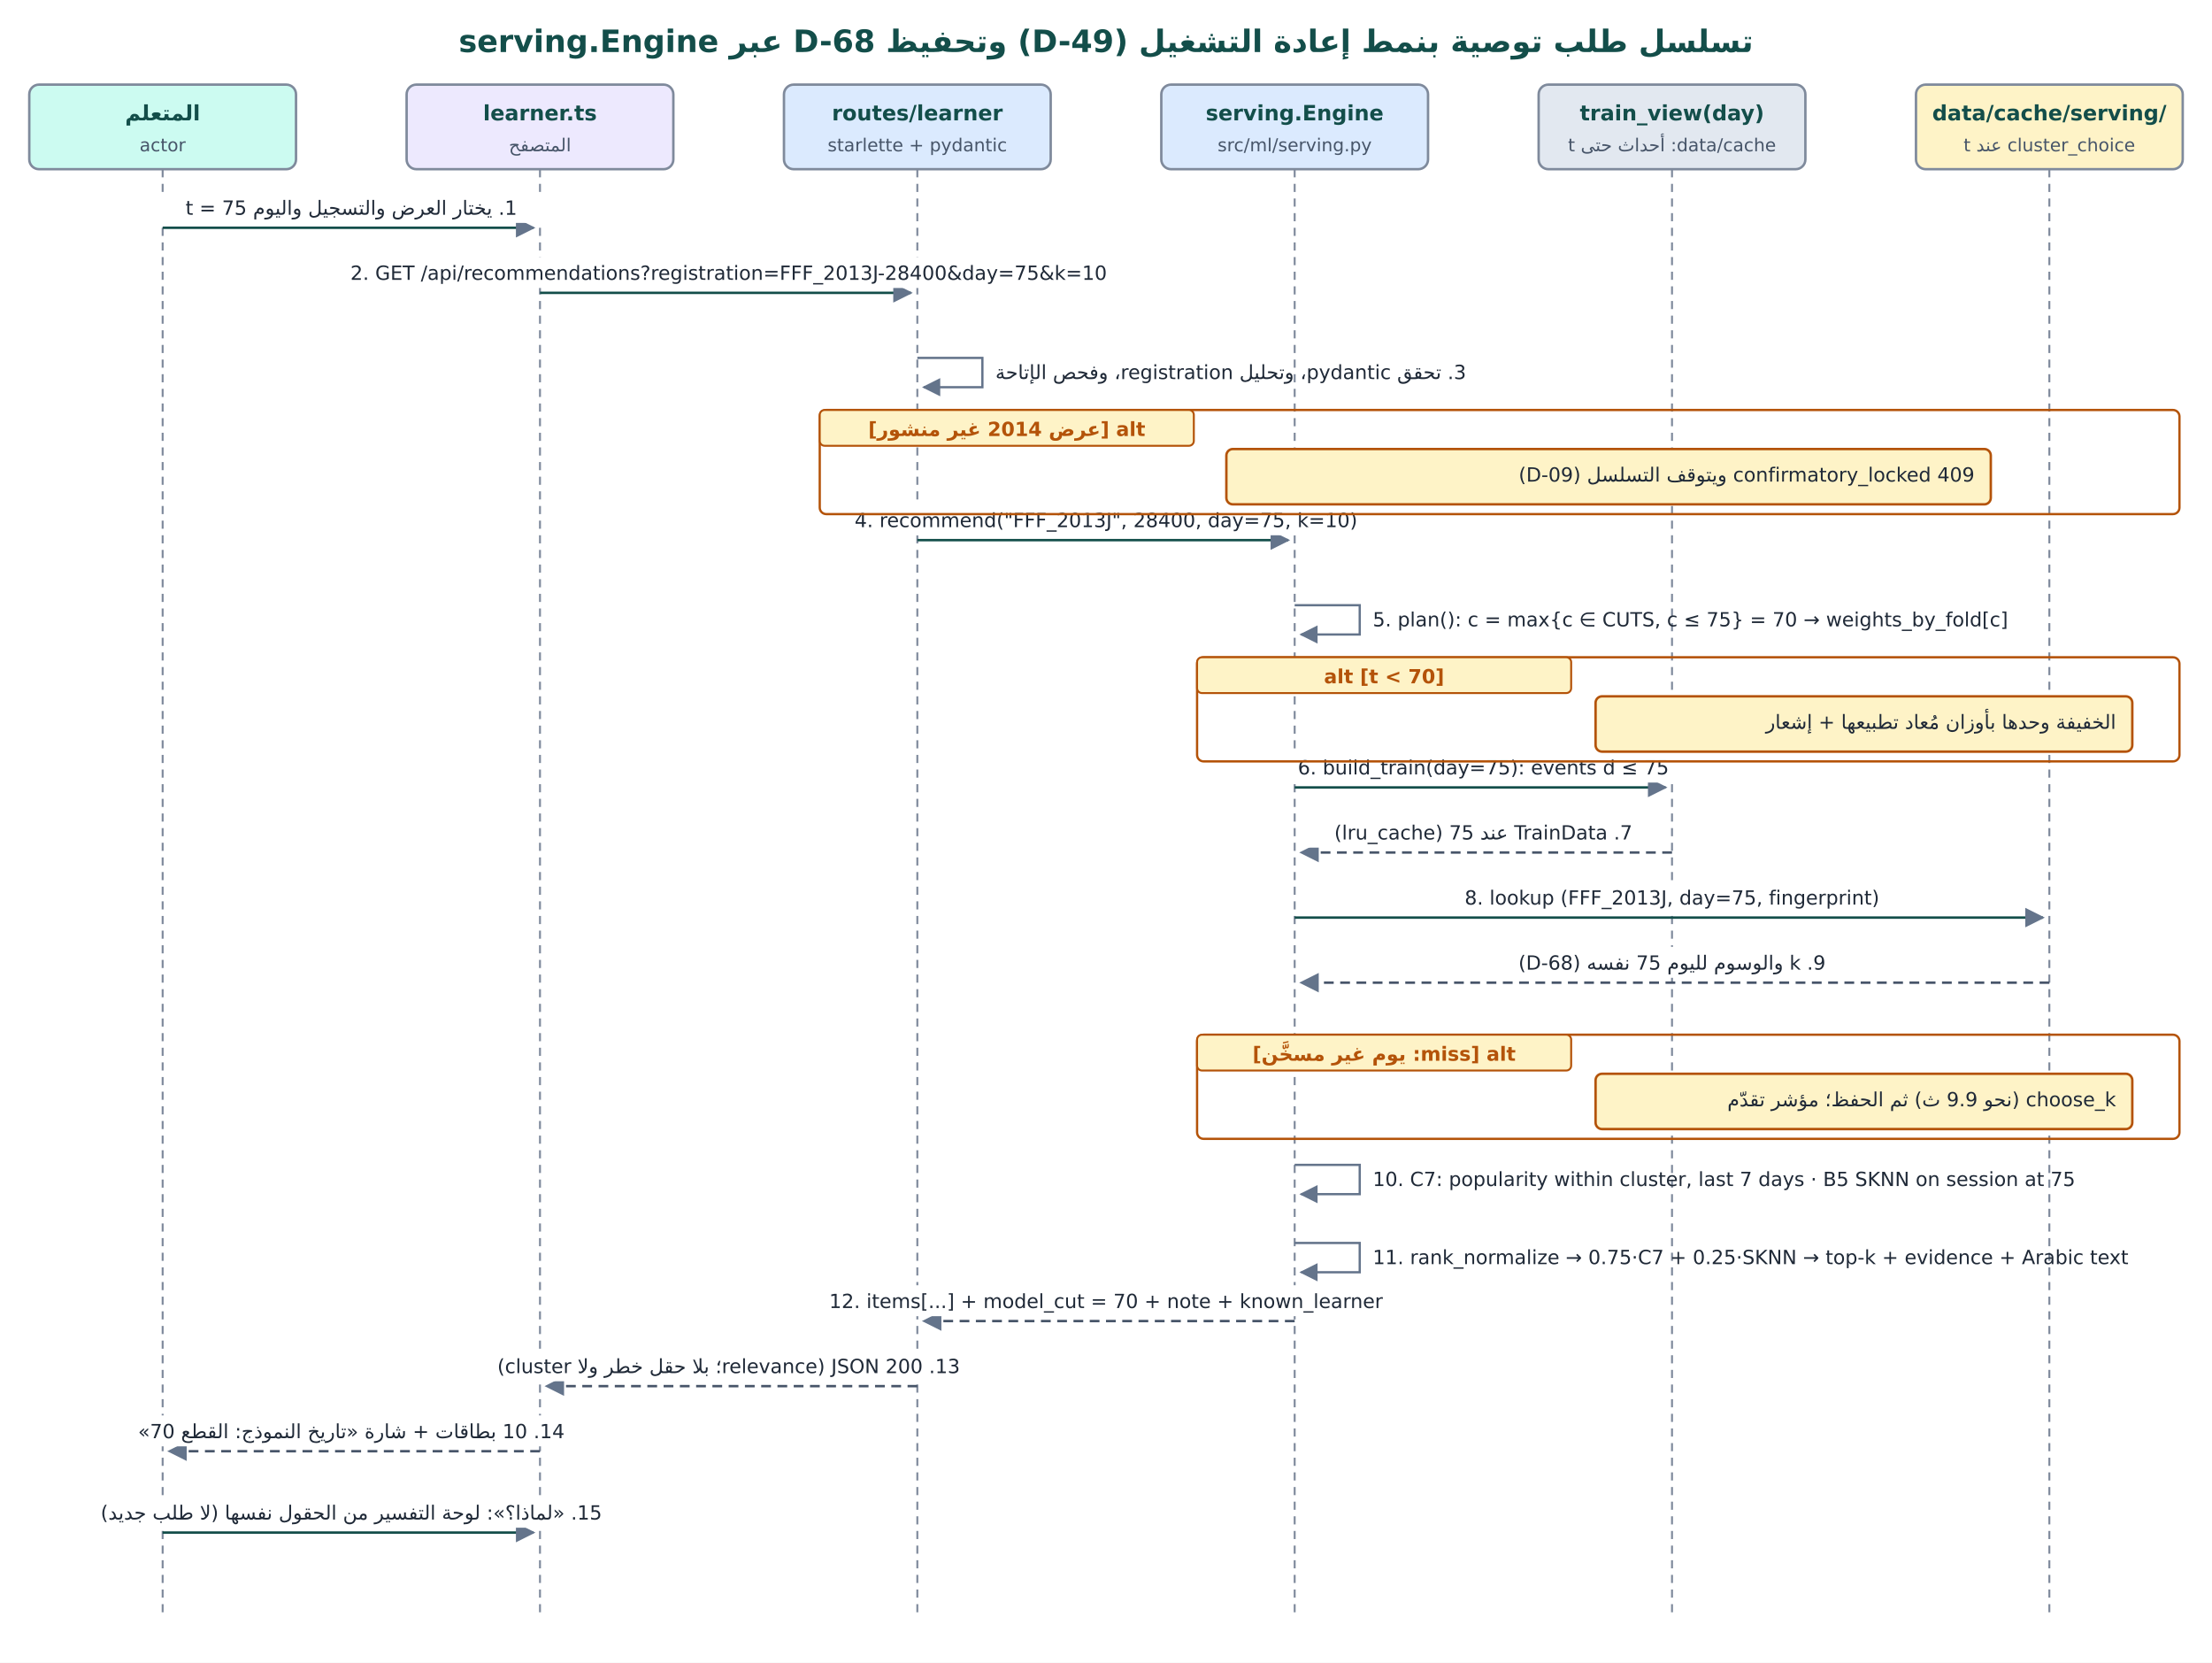
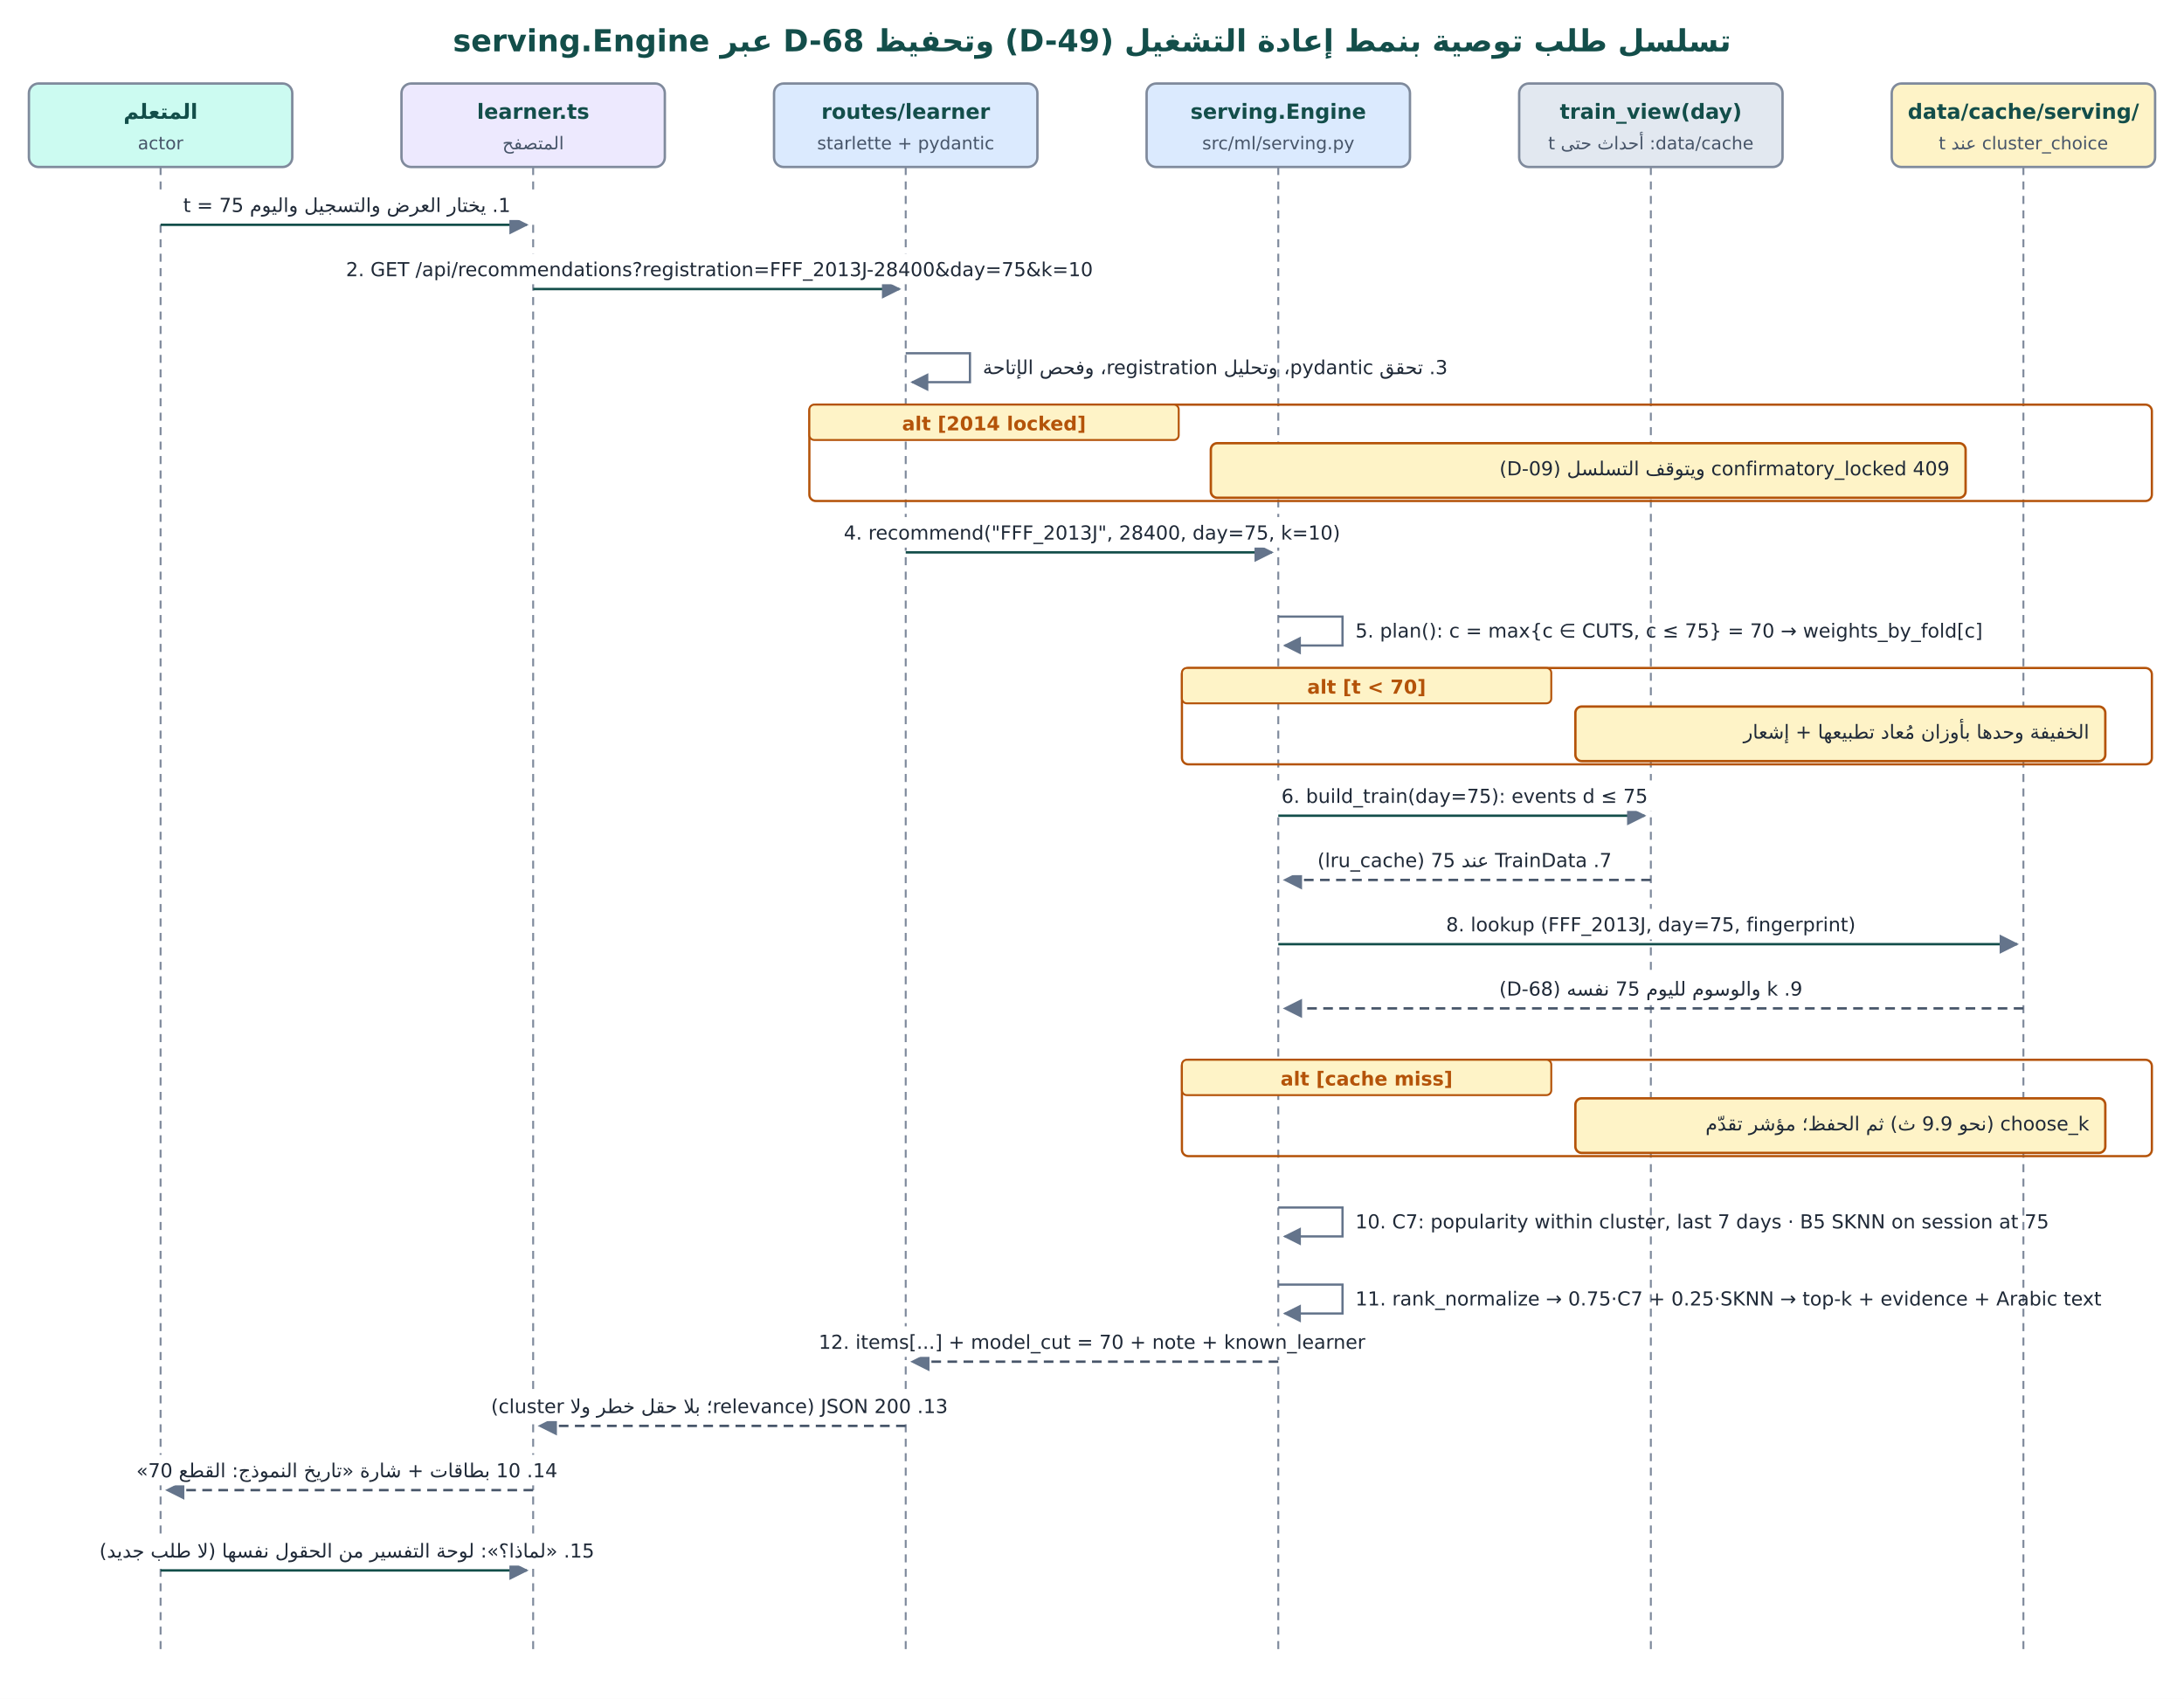
- <svg xmlns="http://www.w3.org/2000/svg" width="1360" height="1022" viewBox="0 0 1360 1022" font-family="DejaVu Sans, Arial, sans-serif">
+ <svg xmlns="http://www.w3.org/2000/svg" width="1360" height="1058" viewBox="0 0 1360 1058" font-family="DejaVu Sans, Arial, sans-serif">
  <defs>
    <marker id="arr" viewBox="0 0 10 10" refX="9" refY="5" markerWidth="8" markerHeight="8" orient="auto-start-reverse">
      <path d="M0,0 L10,5 L0,10 z" fill="#64748B" />
    </marker>
    <marker id="arrs" viewBox="0 0 10 10" refX="1" refY="5" markerWidth="8" markerHeight="8" orient="auto-start-reverse">
      <path d="M0,0 L10,5 L0,10 z" fill="#64748B" />
    </marker>
    <marker id="arrp" viewBox="0 0 10 10" refX="9" refY="5" markerWidth="8" markerHeight="8" orient="auto-start-reverse">
      <path d="M0,0 L10,5 L0,10 z" fill="#0F766E" />
    </marker>
    <marker id="arra" viewBox="0 0 10 10" refX="9" refY="5" markerWidth="8" markerHeight="8" orient="auto-start-reverse">
      <path d="M0,0 L10,5 L0,10 z" fill="#B45309" />
    </marker>
    <marker id="open" viewBox="0 0 12 12" refX="11" refY="6" markerWidth="10" markerHeight="10" orient="auto-start-reverse">
      <path d="M0,0 L11,6 L0,12" fill="none" stroke="#64748B" stroke-width="1.5" />
    </marker>
  </defs>
-   <rect x="0" y="0" width="1360" height="1022" fill="#ffffff" />
+   <rect x="0" y="0" width="1360" height="1058" fill="#ffffff" />
  <text x="680.0" y="32" font-family="DejaVu Sans, Arial, sans-serif" font-size="19" font-weight="bold" fill="#134E4A" text-anchor="middle" direction="rtl">تسلسل طلب توصية بنمط إعادة التشغيل (D-49) وتحفيظ D-68 عبر serving.Engine</text>
  <rect x="18.0" y="52" width="164" height="52" rx="6" fill="#CCFBF1" stroke="#7F8A9C" stroke-width="1.5" />
  <text x="100.0" y="74" font-family="DejaVu Sans, Arial, sans-serif" font-size="13" font-weight="bold" fill="#134E4A" text-anchor="middle" direction="rtl">المتعلم</text>
  <text x="100.0" y="93" font-family="DejaVu Sans, Arial, sans-serif" font-size="11" font-weight="normal" fill="#475569" text-anchor="middle">actor</text>
-   <line x1="100.0" y1="104" x2="100.0" y2="992" stroke="#7F8A9C" stroke-width="1.2" stroke-dasharray="5 4" />
+   <line x1="100.0" y1="104" x2="100.0" y2="1028" stroke="#7F8A9C" stroke-width="1.2" stroke-dasharray="5 4" />
  <rect x="250.0" y="52" width="164" height="52" rx="6" fill="#EDE9FE" stroke="#7F8A9C" stroke-width="1.5" />
  <text x="332.0" y="74" font-family="DejaVu Sans, Arial, sans-serif" font-size="13" font-weight="bold" fill="#134E4A" text-anchor="middle">learner.ts</text>
  <text x="332.0" y="93" font-family="DejaVu Sans, Arial, sans-serif" font-size="11" font-weight="normal" fill="#475569" text-anchor="middle" direction="rtl">المتصفح</text>
-   <line x1="332.0" y1="104" x2="332.0" y2="992" stroke="#7F8A9C" stroke-width="1.2" stroke-dasharray="5 4" />
+   <line x1="332.0" y1="104" x2="332.0" y2="1028" stroke="#7F8A9C" stroke-width="1.2" stroke-dasharray="5 4" />
  <rect x="482.0" y="52" width="164" height="52" rx="6" fill="#DBEAFE" stroke="#7F8A9C" stroke-width="1.5" />
  <text x="564.0" y="74" font-family="DejaVu Sans, Arial, sans-serif" font-size="13" font-weight="bold" fill="#134E4A" text-anchor="middle">routes/learner</text>
  <text x="564.0" y="93" font-family="DejaVu Sans, Arial, sans-serif" font-size="11" font-weight="normal" fill="#475569" text-anchor="middle">starlette + pydantic</text>
-   <line x1="564.0" y1="104" x2="564.0" y2="992" stroke="#7F8A9C" stroke-width="1.2" stroke-dasharray="5 4" />
+   <line x1="564.0" y1="104" x2="564.0" y2="1028" stroke="#7F8A9C" stroke-width="1.2" stroke-dasharray="5 4" />
  <rect x="714.0" y="52" width="164" height="52" rx="6" fill="#DBEAFE" stroke="#7F8A9C" stroke-width="1.5" />
  <text x="796.0" y="74" font-family="DejaVu Sans, Arial, sans-serif" font-size="13" font-weight="bold" fill="#134E4A" text-anchor="middle">serving.Engine</text>
  <text x="796.0" y="93" font-family="DejaVu Sans, Arial, sans-serif" font-size="11" font-weight="normal" fill="#475569" text-anchor="middle">src/ml/serving.py</text>
-   <line x1="796.0" y1="104" x2="796.0" y2="992" stroke="#7F8A9C" stroke-width="1.2" stroke-dasharray="5 4" />
+   <line x1="796.0" y1="104" x2="796.0" y2="1028" stroke="#7F8A9C" stroke-width="1.2" stroke-dasharray="5 4" />
  <rect x="946.0" y="52" width="164" height="52" rx="6" fill="#E2E8F0" stroke="#7F8A9C" stroke-width="1.5" />
  <text x="1028.0" y="74" font-family="DejaVu Sans, Arial, sans-serif" font-size="13" font-weight="bold" fill="#134E4A" text-anchor="middle">train_view(day)</text>
  <text x="1028.0" y="93" font-family="DejaVu Sans, Arial, sans-serif" font-size="11" font-weight="normal" fill="#475569" text-anchor="middle" direction="rtl">data/cache: أحداث حتى t</text>
-   <line x1="1028.0" y1="104" x2="1028.0" y2="992" stroke="#7F8A9C" stroke-width="1.2" stroke-dasharray="5 4" />
+   <line x1="1028.0" y1="104" x2="1028.0" y2="1028" stroke="#7F8A9C" stroke-width="1.2" stroke-dasharray="5 4" />
  <rect x="1178.0" y="52" width="164" height="52" rx="6" fill="#FEF3C7" stroke="#7F8A9C" stroke-width="1.5" />
  <text x="1260.0" y="74" font-family="DejaVu Sans, Arial, sans-serif" font-size="13" font-weight="bold" fill="#134E4A" text-anchor="middle">data/cache/serving/</text>
  <text x="1260.0" y="93" font-family="DejaVu Sans, Arial, sans-serif" font-size="11" font-weight="normal" fill="#475569" text-anchor="middle" direction="rtl">cluster_choice عند t</text>
-   <line x1="1260.0" y1="104" x2="1260.0" y2="992" stroke="#7F8A9C" stroke-width="1.2" stroke-dasharray="5 4" />
+   <line x1="1260.0" y1="104" x2="1260.0" y2="1028" stroke="#7F8A9C" stroke-width="1.2" stroke-dasharray="5 4" />
  <line x1="100.0" y1="140" x2="328.0" y2="140" stroke="#134E4A" stroke-width="1.5" marker-end="url(#arr)" />
  <rect x="82.24" y="118" width="267.52" height="19" rx="3" fill="#ffffff" stroke="#ffffff" stroke-width="0" />
  <text x="216.0" y="132" font-family="DejaVu Sans, Arial, sans-serif" font-size="12" font-weight="normal" fill="#1F2937" text-anchor="middle" direction="rtl">1. يختار العرض والتسجيل واليوم t = 75</text>
  <line x1="332.0" y1="180" x2="560.0" y2="180" stroke="#134E4A" stroke-width="1.5" marker-end="url(#arr)" />
  <rect x="206.36" y="158" width="483.28" height="19" rx="3" fill="#ffffff" stroke="#ffffff" stroke-width="0" />
  <text x="448.0" y="172" font-family="DejaVu Sans, Arial, sans-serif" font-size="12" font-weight="normal" fill="#1F2937" text-anchor="middle">2. GET /api/recommendations?registration=FFF_2013J-28400&amp;day=75&amp;k=10</text>
  <path d="M564.0,220 L604.0,220 L604.0,238 L568.0,238" fill="none" stroke="#64748B" stroke-width="1.4" marker-end="url(#arr)" />
  <text x="612.0" y="233" font-family="DejaVu Sans, Arial, sans-serif" font-size="12" font-weight="normal" fill="#1F2937" text-anchor="end" direction="rtl">3. تحقق pydantic، وتحليل registration، وفحص الإتاحة</text>
-   <line x1="564.0" y1="332" x2="792.0" y2="332" stroke="#134E4A" stroke-width="1.5" marker-end="url(#arr)" />
-   <rect x="514.92" y="310" width="330.16" height="19" rx="3" fill="#ffffff" stroke="#ffffff" stroke-width="0" />
-   <text x="680.0" y="324" font-family="DejaVu Sans, Arial, sans-serif" font-size="12" font-weight="normal" fill="#1F2937" text-anchor="middle">4. recommend("FFF_2013J", 28400, day=75, k=10)</text>
-   <path d="M796.0,372 L836.0,372 L836.0,390 L800.0,390" fill="none" stroke="#64748B" stroke-width="1.4" marker-end="url(#arr)" />
-   <text x="844.0" y="385" font-family="DejaVu Sans, Arial, sans-serif" font-size="12" font-weight="normal" fill="#1F2937" text-anchor="start">5. plan(): c = max{c ∈ CUTS, c ≤ 75} = 70 → weights_by_fold[c]</text>
-   <line x1="796.0" y1="484" x2="1024.0" y2="484" stroke="#134E4A" stroke-width="1.5" marker-end="url(#arr)" />
-   <rect x="778.24" y="462" width="267.52" height="19" rx="3" fill="#ffffff" stroke="#ffffff" stroke-width="0" />
-   <text x="912.0" y="476" font-family="DejaVu Sans, Arial, sans-serif" font-size="12" font-weight="normal" fill="#1F2937" text-anchor="middle">6. build_train(day=75): events d ≤ 75</text>
-   <line x1="1028.0" y1="524" x2="800.0" y2="524" stroke="#475569" stroke-width="1.5" stroke-dasharray="6 4" marker-end="url(#arr)" />
-   <rect x="799.12" y="502" width="225.76" height="19" rx="3" fill="#ffffff" stroke="#ffffff" stroke-width="0" />
-   <text x="912.0" y="516" font-family="DejaVu Sans, Arial, sans-serif" font-size="12" font-weight="normal" fill="#1F2937" text-anchor="middle" direction="rtl">7. TrainData عند 75 (lru_cache)</text>
-   <line x1="796.0" y1="564" x2="1256.0" y2="564" stroke="#134E4A" stroke-width="1.5" marker-end="url(#arr)" />
-   <rect x="876.84" y="542" width="302.32" height="19" rx="3" fill="#ffffff" stroke="#ffffff" stroke-width="0" />
-   <text x="1028.0" y="556" font-family="DejaVu Sans, Arial, sans-serif" font-size="12" font-weight="normal" fill="#1F2937" text-anchor="middle">8. lookup (FFF_2013J, day=75, fingerprint)</text>
-   <line x1="1260.0" y1="604" x2="800.0" y2="604" stroke="#475569" stroke-width="1.5" stroke-dasharray="6 4" marker-end="url(#arr)" />
-   <rect x="908.16" y="582" width="239.68" height="19" rx="3" fill="#ffffff" stroke="#ffffff" stroke-width="0" />
-   <text x="1028.0" y="596" font-family="DejaVu Sans, Arial, sans-serif" font-size="12" font-weight="normal" fill="#1F2937" text-anchor="middle" direction="rtl">9. k والوسوم لليوم 75 نفسه (D-68)</text>
-   <path d="M796.0,716 L836.0,716 L836.0,734 L800.0,734" fill="none" stroke="#64748B" stroke-width="1.4" marker-end="url(#arr)" />
-   <text x="844.0" y="729" font-family="DejaVu Sans, Arial, sans-serif" font-size="12" font-weight="normal" fill="#1F2937" text-anchor="start">10. C7: popularity within cluster, last 7 days · B5 SKNN on session at 75</text>
-   <path d="M796.0,764 L836.0,764 L836.0,782 L800.0,782" fill="none" stroke="#64748B" stroke-width="1.4" marker-end="url(#arr)" />
-   <text x="844.0" y="777" font-family="DejaVu Sans, Arial, sans-serif" font-size="12" font-weight="normal" fill="#1F2937" text-anchor="start">11. rank_normalize → 0.75·C7 + 0.25·SKNN → top-k + evidence + Arabic text</text>
-   <line x1="796.0" y1="812" x2="568.0" y2="812" stroke="#475569" stroke-width="1.5" stroke-dasharray="6 4" marker-end="url(#arr)" />
-   <rect x="487.08" y="790" width="385.84" height="19" rx="3" fill="#ffffff" stroke="#ffffff" stroke-width="0" />
-   <text x="680.0" y="804" font-family="DejaVu Sans, Arial, sans-serif" font-size="12" font-weight="normal" fill="#1F2937" text-anchor="middle">12. items[...] + model_cut = 70 + note + known_learner</text>
-   <line x1="564.0" y1="852" x2="336.0" y2="852" stroke="#475569" stroke-width="1.5" stroke-dasharray="6 4" marker-end="url(#arr)" />
-   <rect x="272.48" y="830" width="351.04" height="19" rx="3" fill="#ffffff" stroke="#ffffff" stroke-width="0" />
-   <text x="448.0" y="844" font-family="DejaVu Sans, Arial, sans-serif" font-size="12" font-weight="normal" fill="#1F2937" text-anchor="middle" direction="rtl">13. 200 JSON (relevance؛ بلا حقل خطر ولا cluster)</text>
-   <line x1="332.0" y1="892" x2="104.0" y2="892" stroke="#475569" stroke-width="1.5" stroke-dasharray="6 4" marker-end="url(#arr)" />
-   <rect x="50.92" y="870" width="330.16" height="19" rx="3" fill="#ffffff" stroke="#ffffff" stroke-width="0" />
-   <text x="216.0" y="884" font-family="DejaVu Sans, Arial, sans-serif" font-size="12" font-weight="normal" fill="#1F2937" text-anchor="middle" direction="rtl">14. 10 بطاقات + شارة «تاريخ النموذج: القطع 70»</text>
-   <line x1="100.0" y1="942" x2="328.0" y2="942" stroke="#134E4A" stroke-width="1.5" marker-end="url(#arr)" />
-   <rect x="16.12" y="920" width="399.76" height="19" rx="3" fill="#ffffff" stroke="#ffffff" stroke-width="0" />
-   <text x="216.0" y="934" font-family="DejaVu Sans, Arial, sans-serif" font-size="12" font-weight="normal" fill="#1F2937" text-anchor="middle" direction="rtl">15. «لماذا؟»: لوحة التفسير من الحقول نفسها (لا طلب جديد)</text>
-   <rect x="504.0" y="252" width="836.0" height="64" rx="4" fill="none" stroke="#B45309" stroke-width="1.4" />
+   <line x1="564.0" y1="344" x2="792.0" y2="344" stroke="#134E4A" stroke-width="1.5" marker-end="url(#arr)" />
+   <rect x="514.92" y="322" width="330.16" height="19" rx="3" fill="#ffffff" stroke="#ffffff" stroke-width="0" />
+   <text x="680.0" y="336" font-family="DejaVu Sans, Arial, sans-serif" font-size="12" font-weight="normal" fill="#1F2937" text-anchor="middle">4. recommend("FFF_2013J", 28400, day=75, k=10)</text>
+   <path d="M796.0,384 L836.0,384 L836.0,402 L800.0,402" fill="none" stroke="#64748B" stroke-width="1.4" marker-end="url(#arr)" />
+   <text x="844.0" y="397" font-family="DejaVu Sans, Arial, sans-serif" font-size="12" font-weight="normal" fill="#1F2937" text-anchor="start">5. plan(): c = max{c ∈ CUTS, c ≤ 75} = 70 → weights_by_fold[c]</text>
+   <line x1="796.0" y1="508" x2="1024.0" y2="508" stroke="#134E4A" stroke-width="1.5" marker-end="url(#arr)" />
+   <rect x="778.24" y="486" width="267.52" height="19" rx="3" fill="#ffffff" stroke="#ffffff" stroke-width="0" />
+   <text x="912.0" y="500" font-family="DejaVu Sans, Arial, sans-serif" font-size="12" font-weight="normal" fill="#1F2937" text-anchor="middle">6. build_train(day=75): events d ≤ 75</text>
+   <line x1="1028.0" y1="548" x2="800.0" y2="548" stroke="#475569" stroke-width="1.5" stroke-dasharray="6 4" marker-end="url(#arr)" />
+   <rect x="799.12" y="526" width="225.76" height="19" rx="3" fill="#ffffff" stroke="#ffffff" stroke-width="0" />
+   <text x="912.0" y="540" font-family="DejaVu Sans, Arial, sans-serif" font-size="12" font-weight="normal" fill="#1F2937" text-anchor="middle" direction="rtl">7. TrainData عند 75 (lru_cache)</text>
+   <line x1="796.0" y1="588" x2="1256.0" y2="588" stroke="#134E4A" stroke-width="1.5" marker-end="url(#arr)" />
+   <rect x="876.84" y="566" width="302.32" height="19" rx="3" fill="#ffffff" stroke="#ffffff" stroke-width="0" />
+   <text x="1028.0" y="580" font-family="DejaVu Sans, Arial, sans-serif" font-size="12" font-weight="normal" fill="#1F2937" text-anchor="middle">8. lookup (FFF_2013J, day=75, fingerprint)</text>
+   <line x1="1260.0" y1="628" x2="800.0" y2="628" stroke="#475569" stroke-width="1.5" stroke-dasharray="6 4" marker-end="url(#arr)" />
+   <rect x="908.16" y="606" width="239.68" height="19" rx="3" fill="#ffffff" stroke="#ffffff" stroke-width="0" />
+   <text x="1028.0" y="620" font-family="DejaVu Sans, Arial, sans-serif" font-size="12" font-weight="normal" fill="#1F2937" text-anchor="middle" direction="rtl">9. k والوسوم لليوم 75 نفسه (D-68)</text>
+   <path d="M796.0,752 L836.0,752 L836.0,770 L800.0,770" fill="none" stroke="#64748B" stroke-width="1.4" marker-end="url(#arr)" />
+   <text x="844.0" y="765" font-family="DejaVu Sans, Arial, sans-serif" font-size="12" font-weight="normal" fill="#1F2937" text-anchor="start">10. C7: popularity within cluster, last 7 days · B5 SKNN on session at 75</text>
+   <path d="M796.0,800 L836.0,800 L836.0,818 L800.0,818" fill="none" stroke="#64748B" stroke-width="1.4" marker-end="url(#arr)" />
+   <text x="844.0" y="813" font-family="DejaVu Sans, Arial, sans-serif" font-size="12" font-weight="normal" fill="#1F2937" text-anchor="start">11. rank_normalize → 0.75·C7 + 0.25·SKNN → top-k + evidence + Arabic text</text>
+   <line x1="796.0" y1="848" x2="568.0" y2="848" stroke="#475569" stroke-width="1.5" stroke-dasharray="6 4" marker-end="url(#arr)" />
+   <rect x="487.08" y="826" width="385.84" height="19" rx="3" fill="#ffffff" stroke="#ffffff" stroke-width="0" />
+   <text x="680.0" y="840" font-family="DejaVu Sans, Arial, sans-serif" font-size="12" font-weight="normal" fill="#1F2937" text-anchor="middle">12. items[...] + model_cut = 70 + note + known_learner</text>
+   <line x1="564.0" y1="888" x2="336.0" y2="888" stroke="#475569" stroke-width="1.5" stroke-dasharray="6 4" marker-end="url(#arr)" />
+   <rect x="272.48" y="866" width="351.04" height="19" rx="3" fill="#ffffff" stroke="#ffffff" stroke-width="0" />
+   <text x="448.0" y="880" font-family="DejaVu Sans, Arial, sans-serif" font-size="12" font-weight="normal" fill="#1F2937" text-anchor="middle" direction="rtl">13. 200 JSON (relevance؛ بلا حقل خطر ولا cluster)</text>
+   <line x1="332.0" y1="928" x2="104.0" y2="928" stroke="#475569" stroke-width="1.5" stroke-dasharray="6 4" marker-end="url(#arr)" />
+   <rect x="50.92" y="906" width="330.16" height="19" rx="3" fill="#ffffff" stroke="#ffffff" stroke-width="0" />
+   <text x="216.0" y="920" font-family="DejaVu Sans, Arial, sans-serif" font-size="12" font-weight="normal" fill="#1F2937" text-anchor="middle" direction="rtl">14. 10 بطاقات + شارة «تاريخ النموذج: القطع 70»</text>
+   <line x1="100.0" y1="978" x2="328.0" y2="978" stroke="#134E4A" stroke-width="1.5" marker-end="url(#arr)" />
+   <rect x="16.12" y="956" width="399.76" height="19" rx="3" fill="#ffffff" stroke="#ffffff" stroke-width="0" />
+   <text x="216.0" y="970" font-family="DejaVu Sans, Arial, sans-serif" font-size="12" font-weight="normal" fill="#1F2937" text-anchor="middle" direction="rtl">15. «لماذا؟»: لوحة التفسير من الحقول نفسها (لا طلب جديد)</text>
+   <rect x="504.0" y="252" width="836.0" height="60" rx="4" fill="none" stroke="#B45309" stroke-width="1.4" />
  <rect x="504.0" y="252" width="230" height="22" rx="3" fill="#FEF3C7" stroke="#B45309" stroke-width="1.2" />
-   <text x="619.0" y="268" font-family="DejaVu Sans, Arial, sans-serif" font-size="12" font-weight="bold" fill="#B45309" text-anchor="middle" direction="rtl">alt [عرض 2014 غير منشور]</text>
-   <rect x="736.0" y="404" width="604.0" height="64" rx="4" fill="none" stroke="#B45309" stroke-width="1.4" />
-   <rect x="736.0" y="404" width="230" height="22" rx="3" fill="#FEF3C7" stroke="#B45309" stroke-width="1.2" />
-   <text x="851.0" y="420" font-family="DejaVu Sans, Arial, sans-serif" font-size="12" font-weight="bold" fill="#B45309" text-anchor="middle">alt [t &lt; 70]</text>
-   <rect x="736.0" y="636" width="604.0" height="64" rx="4" fill="none" stroke="#B45309" stroke-width="1.4" />
-   <rect x="736.0" y="636" width="230" height="22" rx="3" fill="#FEF3C7" stroke="#B45309" stroke-width="1.2" />
-   <text x="851.0" y="652" font-family="DejaVu Sans, Arial, sans-serif" font-size="12" font-weight="bold" fill="#B45309" text-anchor="middle" direction="rtl">alt [miss: يوم غير مسخَّن]</text>
+   <text x="619.0" y="268" font-family="DejaVu Sans, Arial, sans-serif" font-size="12" font-weight="bold" fill="#B45309" text-anchor="middle">alt [2014 locked]</text>
+   <rect x="736.0" y="416" width="604.0" height="60" rx="4" fill="none" stroke="#B45309" stroke-width="1.4" />
+   <rect x="736.0" y="416" width="230" height="22" rx="3" fill="#FEF3C7" stroke="#B45309" stroke-width="1.2" />
+   <text x="851.0" y="432" font-family="DejaVu Sans, Arial, sans-serif" font-size="12" font-weight="bold" fill="#B45309" text-anchor="middle">alt [t &lt; 70]</text>
+   <rect x="736.0" y="660" width="604.0" height="60" rx="4" fill="none" stroke="#B45309" stroke-width="1.4" />
+   <rect x="736.0" y="660" width="230" height="22" rx="3" fill="#FEF3C7" stroke="#B45309" stroke-width="1.2" />
+   <text x="851.0" y="676" font-family="DejaVu Sans, Arial, sans-serif" font-size="12" font-weight="bold" fill="#B45309" text-anchor="middle">alt [cache miss]</text>
  <rect x="754.0" y="276" width="470" height="34" rx="4" fill="#FEF3C7" stroke="#B45309" stroke-width="1.5" />
  <text x="1214.0" y="296" font-family="DejaVu Sans, Arial, sans-serif" font-size="12" font-weight="normal" fill="#1F2937" text-anchor="start" direction="rtl">409 confirmatory_locked ويتوقف التسلسل (D-09)</text>
-   <rect x="981.0" y="428" width="330" height="34" rx="4" fill="#FEF3C7" stroke="#B45309" stroke-width="1.5" />
-   <text x="1301.0" y="448" font-family="DejaVu Sans, Arial, sans-serif" font-size="12" font-weight="normal" fill="#1F2937" text-anchor="start" direction="rtl">الخفيفة وحدها بأوزان مُعاد تطبيعها + إشعار</text>
-   <rect x="981.0" y="660" width="330" height="34" rx="4" fill="#FEF3C7" stroke="#B45309" stroke-width="1.5" />
-   <text x="1301.0" y="680" font-family="DejaVu Sans, Arial, sans-serif" font-size="12" font-weight="normal" fill="#1F2937" text-anchor="start" direction="rtl">choose_k (نحو 9.9 ث) ثم الحفظ؛ مؤشر تقدّم</text>
+   <rect x="981.0" y="440" width="330" height="34" rx="4" fill="#FEF3C7" stroke="#B45309" stroke-width="1.5" />
+   <text x="1301.0" y="460" font-family="DejaVu Sans, Arial, sans-serif" font-size="12" font-weight="normal" fill="#1F2937" text-anchor="start" direction="rtl">الخفيفة وحدها بأوزان مُعاد تطبيعها + إشعار</text>
+   <rect x="981.0" y="684" width="330" height="34" rx="4" fill="#FEF3C7" stroke="#B45309" stroke-width="1.5" />
+   <text x="1301.0" y="704" font-family="DejaVu Sans, Arial, sans-serif" font-size="12" font-weight="normal" fill="#1F2937" text-anchor="start" direction="rtl">choose_k (نحو 9.9 ث) ثم الحفظ؛ مؤشر تقدّم</text>
</svg>
